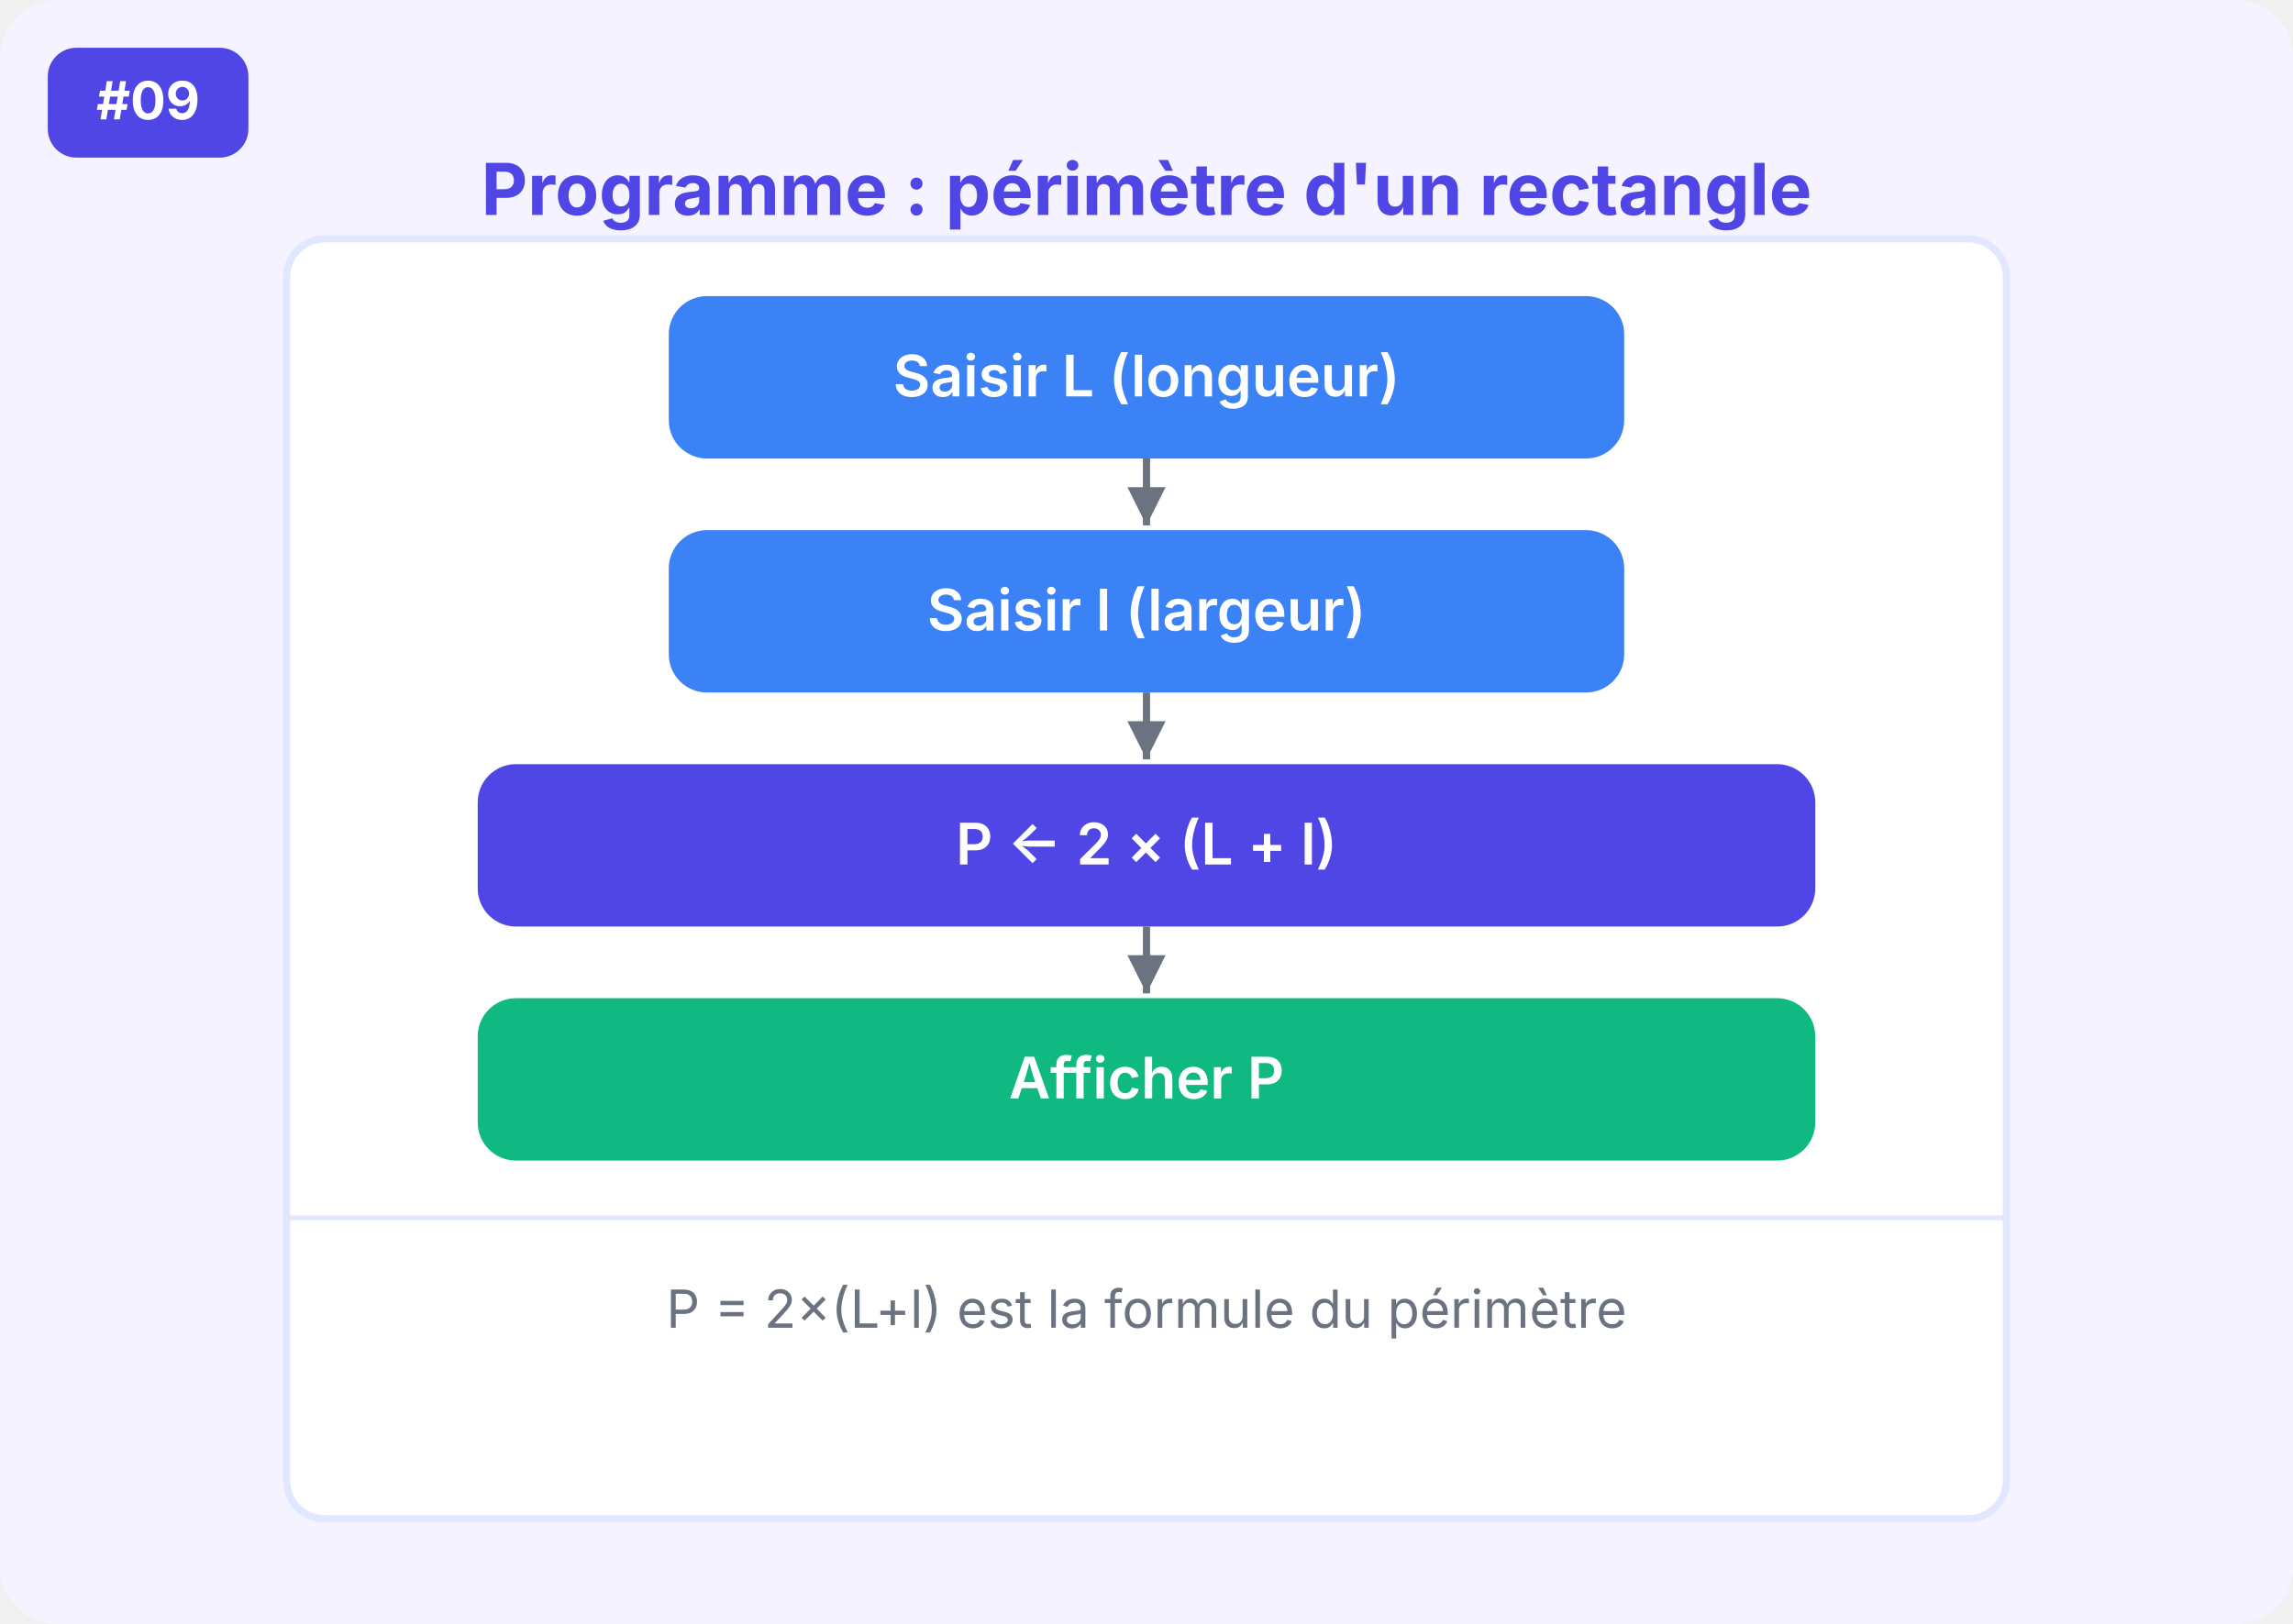
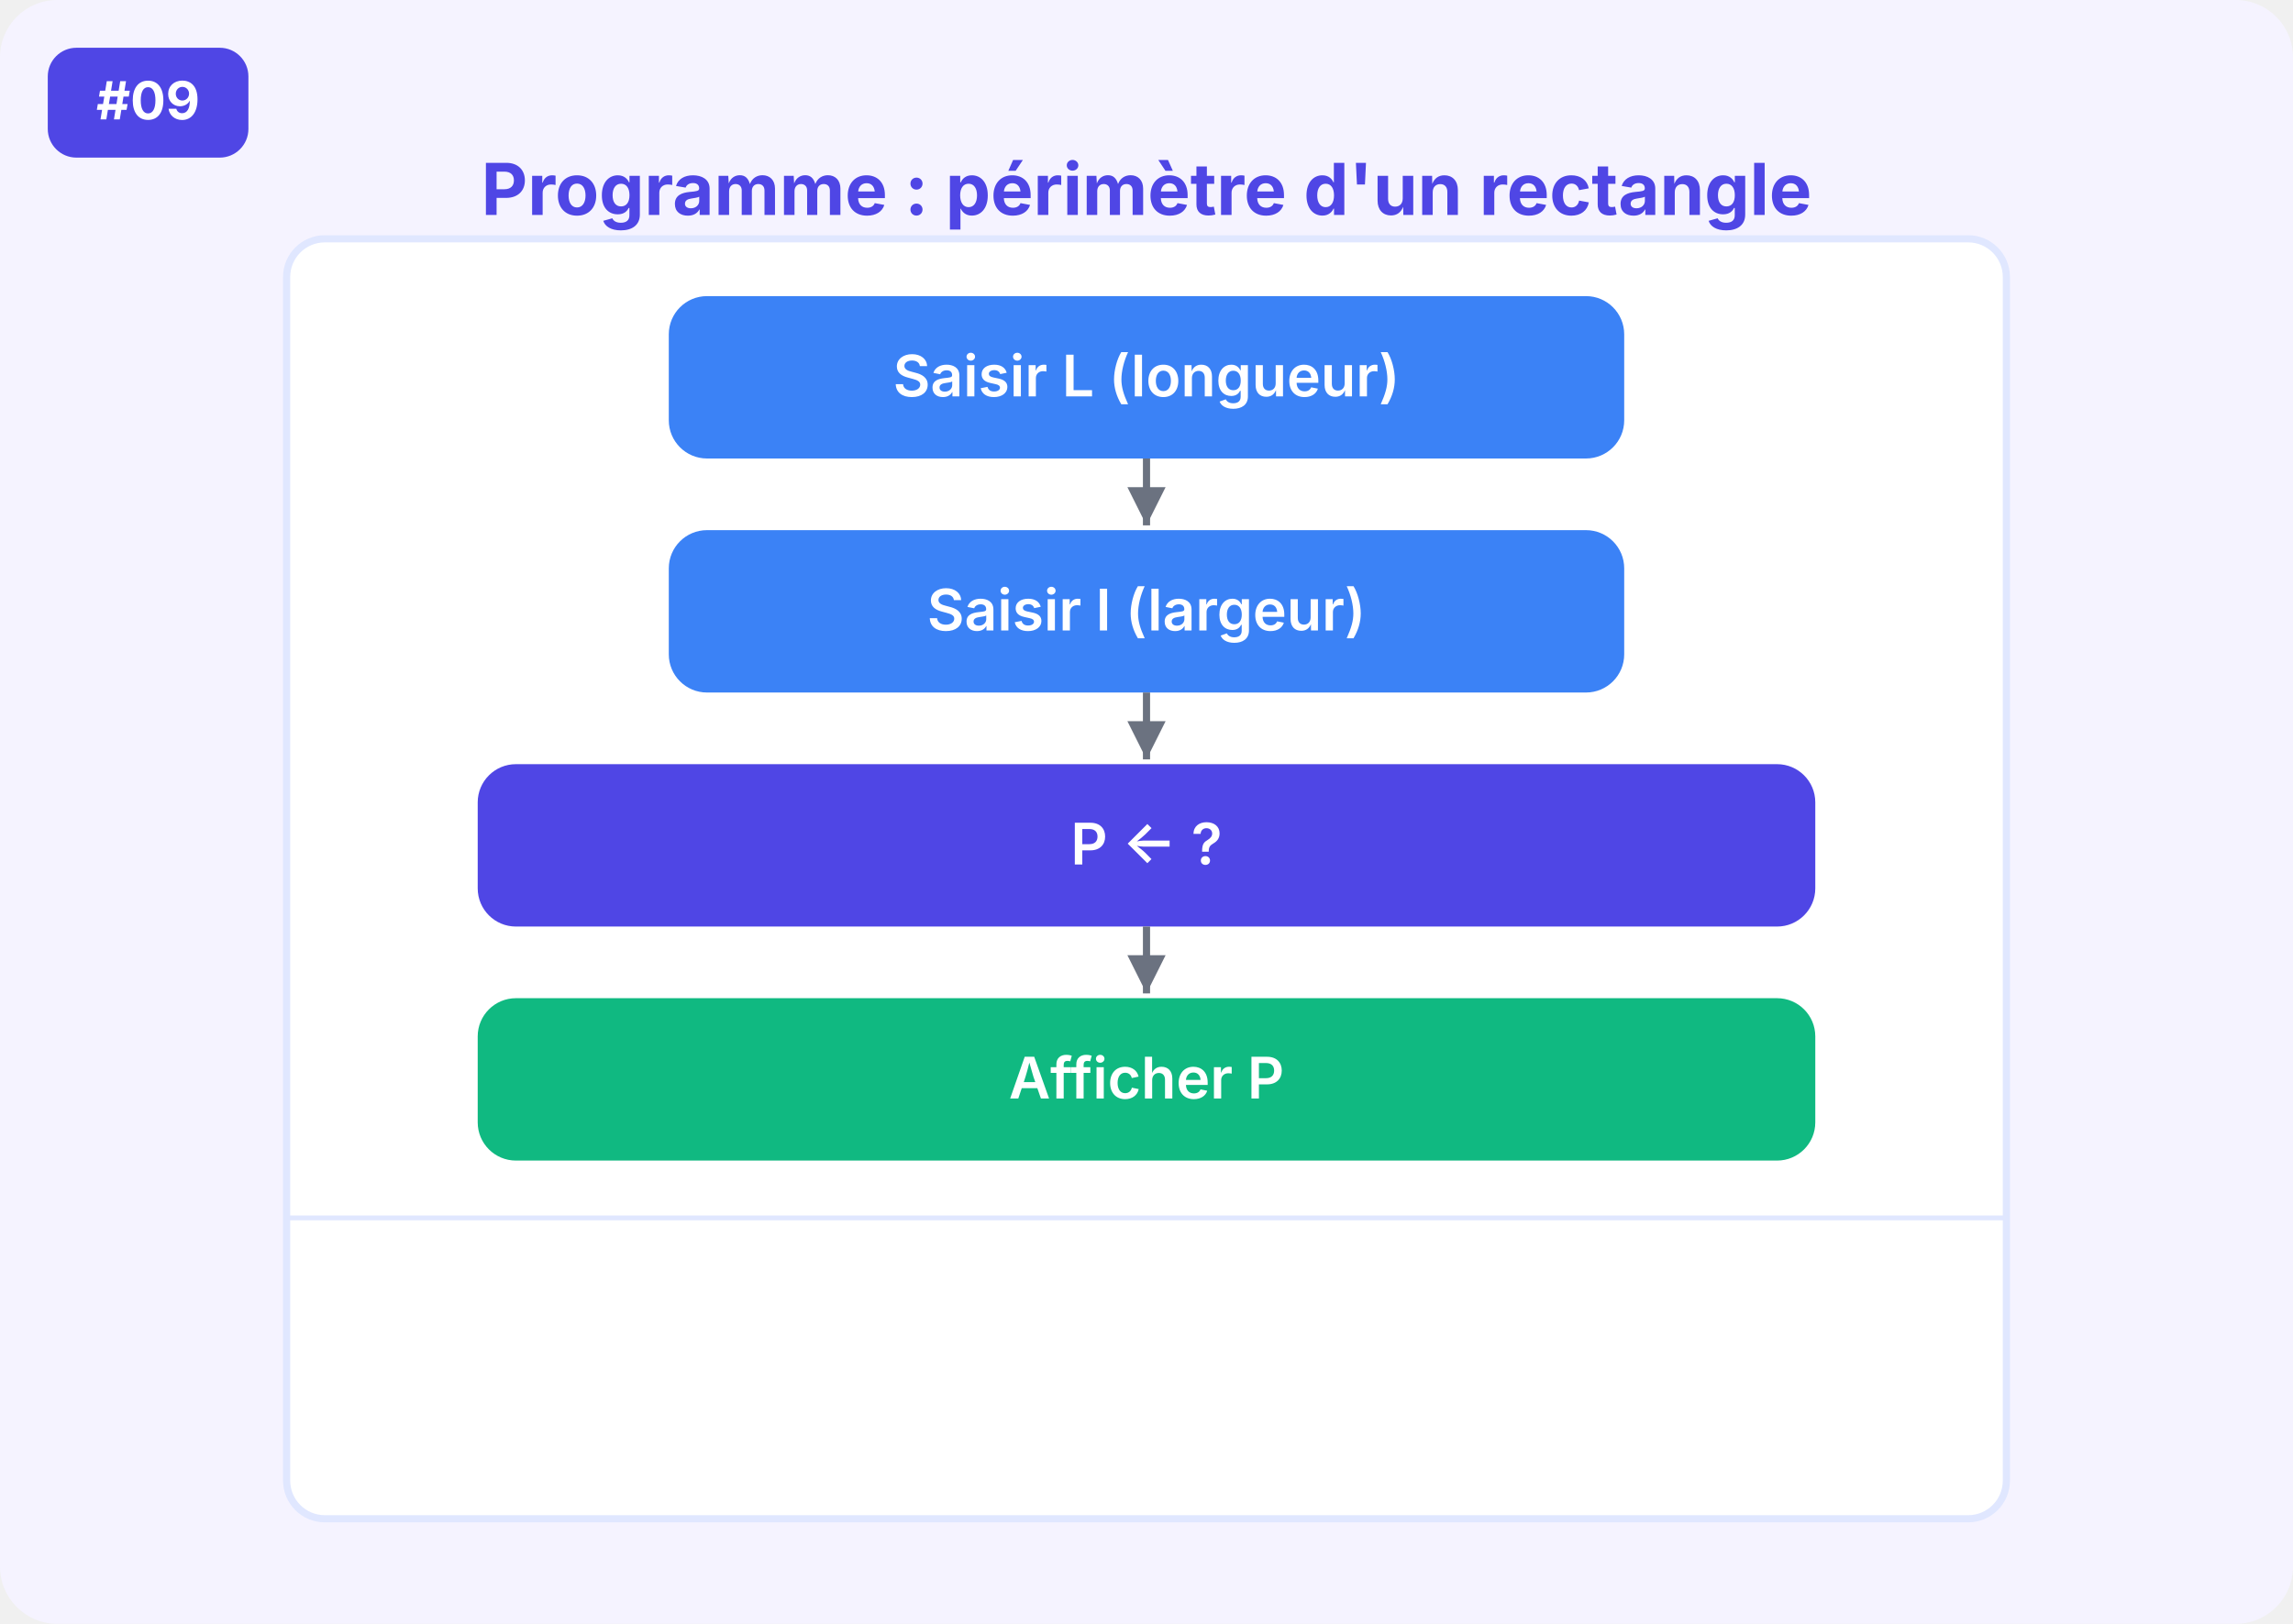
<svg xmlns="http://www.w3.org/2000/svg" width="480" height="340" font-family="Inter,Arial,sans-serif">
  <rect width="480" height="340" fill="#f5f3ff" rx="12" />
  <rect x="10" y="10" width="42" height="23" rx="6" fill="#4f46e5" />
  <text x="31" y="25" fill="white" font-size="11" font-weight="700" text-anchor="middle">#09</text>
  <rect x="60" y="50" width="360" height="268" rx="8" fill="white" stroke="#e0e7ff" stroke-width="1.5" />
  <text x="240" y="45" fill="#4f46e5" font-size="15" font-weight="700" text-anchor="middle">Programme : périmètre d'un rectangle</text>
  <rect x="140" y="62" width="200" height="34" rx="8" fill="#3b82f6" />
  <text x="240" y="83" fill="white" font-size="12" font-weight="600" text-anchor="middle">Saisir L (longueur)</text>
  <line x1="240" y1="96" x2="240" y2="110" stroke="#6b7280" stroke-width="1.5" />
  <polygon points="240,110 236.0,102.0 244.0,102.0" fill="#6b7280" />
  <rect x="140" y="111" width="200" height="34" rx="8" fill="#3b82f6" />
  <text x="240" y="132" fill="white" font-size="12" font-weight="600" text-anchor="middle">Saisir l (largeur)</text>
  <line x1="240" y1="145" x2="240" y2="159" stroke="#6b7280" stroke-width="1.5" />
  <polygon points="240,159 236.0,151.0 244.0,151.0" fill="#6b7280" />
  <rect x="100" y="160" width="280" height="34" rx="8" fill="#4f46e5" />
-   <text x="240" y="181" fill="white" font-size="12" font-weight="600" text-anchor="middle">P ← 2 × (L + l)</text>
+   <text x="240" y="181" fill="white" font-size="12" font-weight="600" text-anchor="middle">P ← ?</text>
  <line x1="240" y1="194" x2="240" y2="208" stroke="#6b7280" stroke-width="1.5" />
  <polygon points="240,208 236.0,200.0 244.0,200.0" fill="#6b7280" />
  <rect x="100" y="209" width="280" height="34" rx="8" fill="#10b981" />
  <text x="240" y="230" fill="white" font-size="12" font-weight="600" text-anchor="middle">Afficher P</text>
  <line x1="60" y1="255" x2="420" y2="255" stroke="#e0e7ff" stroke-width="1" />
-   <text x="240" y="278" fill="#6b7280" font-size="11" font-weight="400" text-anchor="middle">P = 2×(L+l) est la formule du périmètre</text>
</svg>
